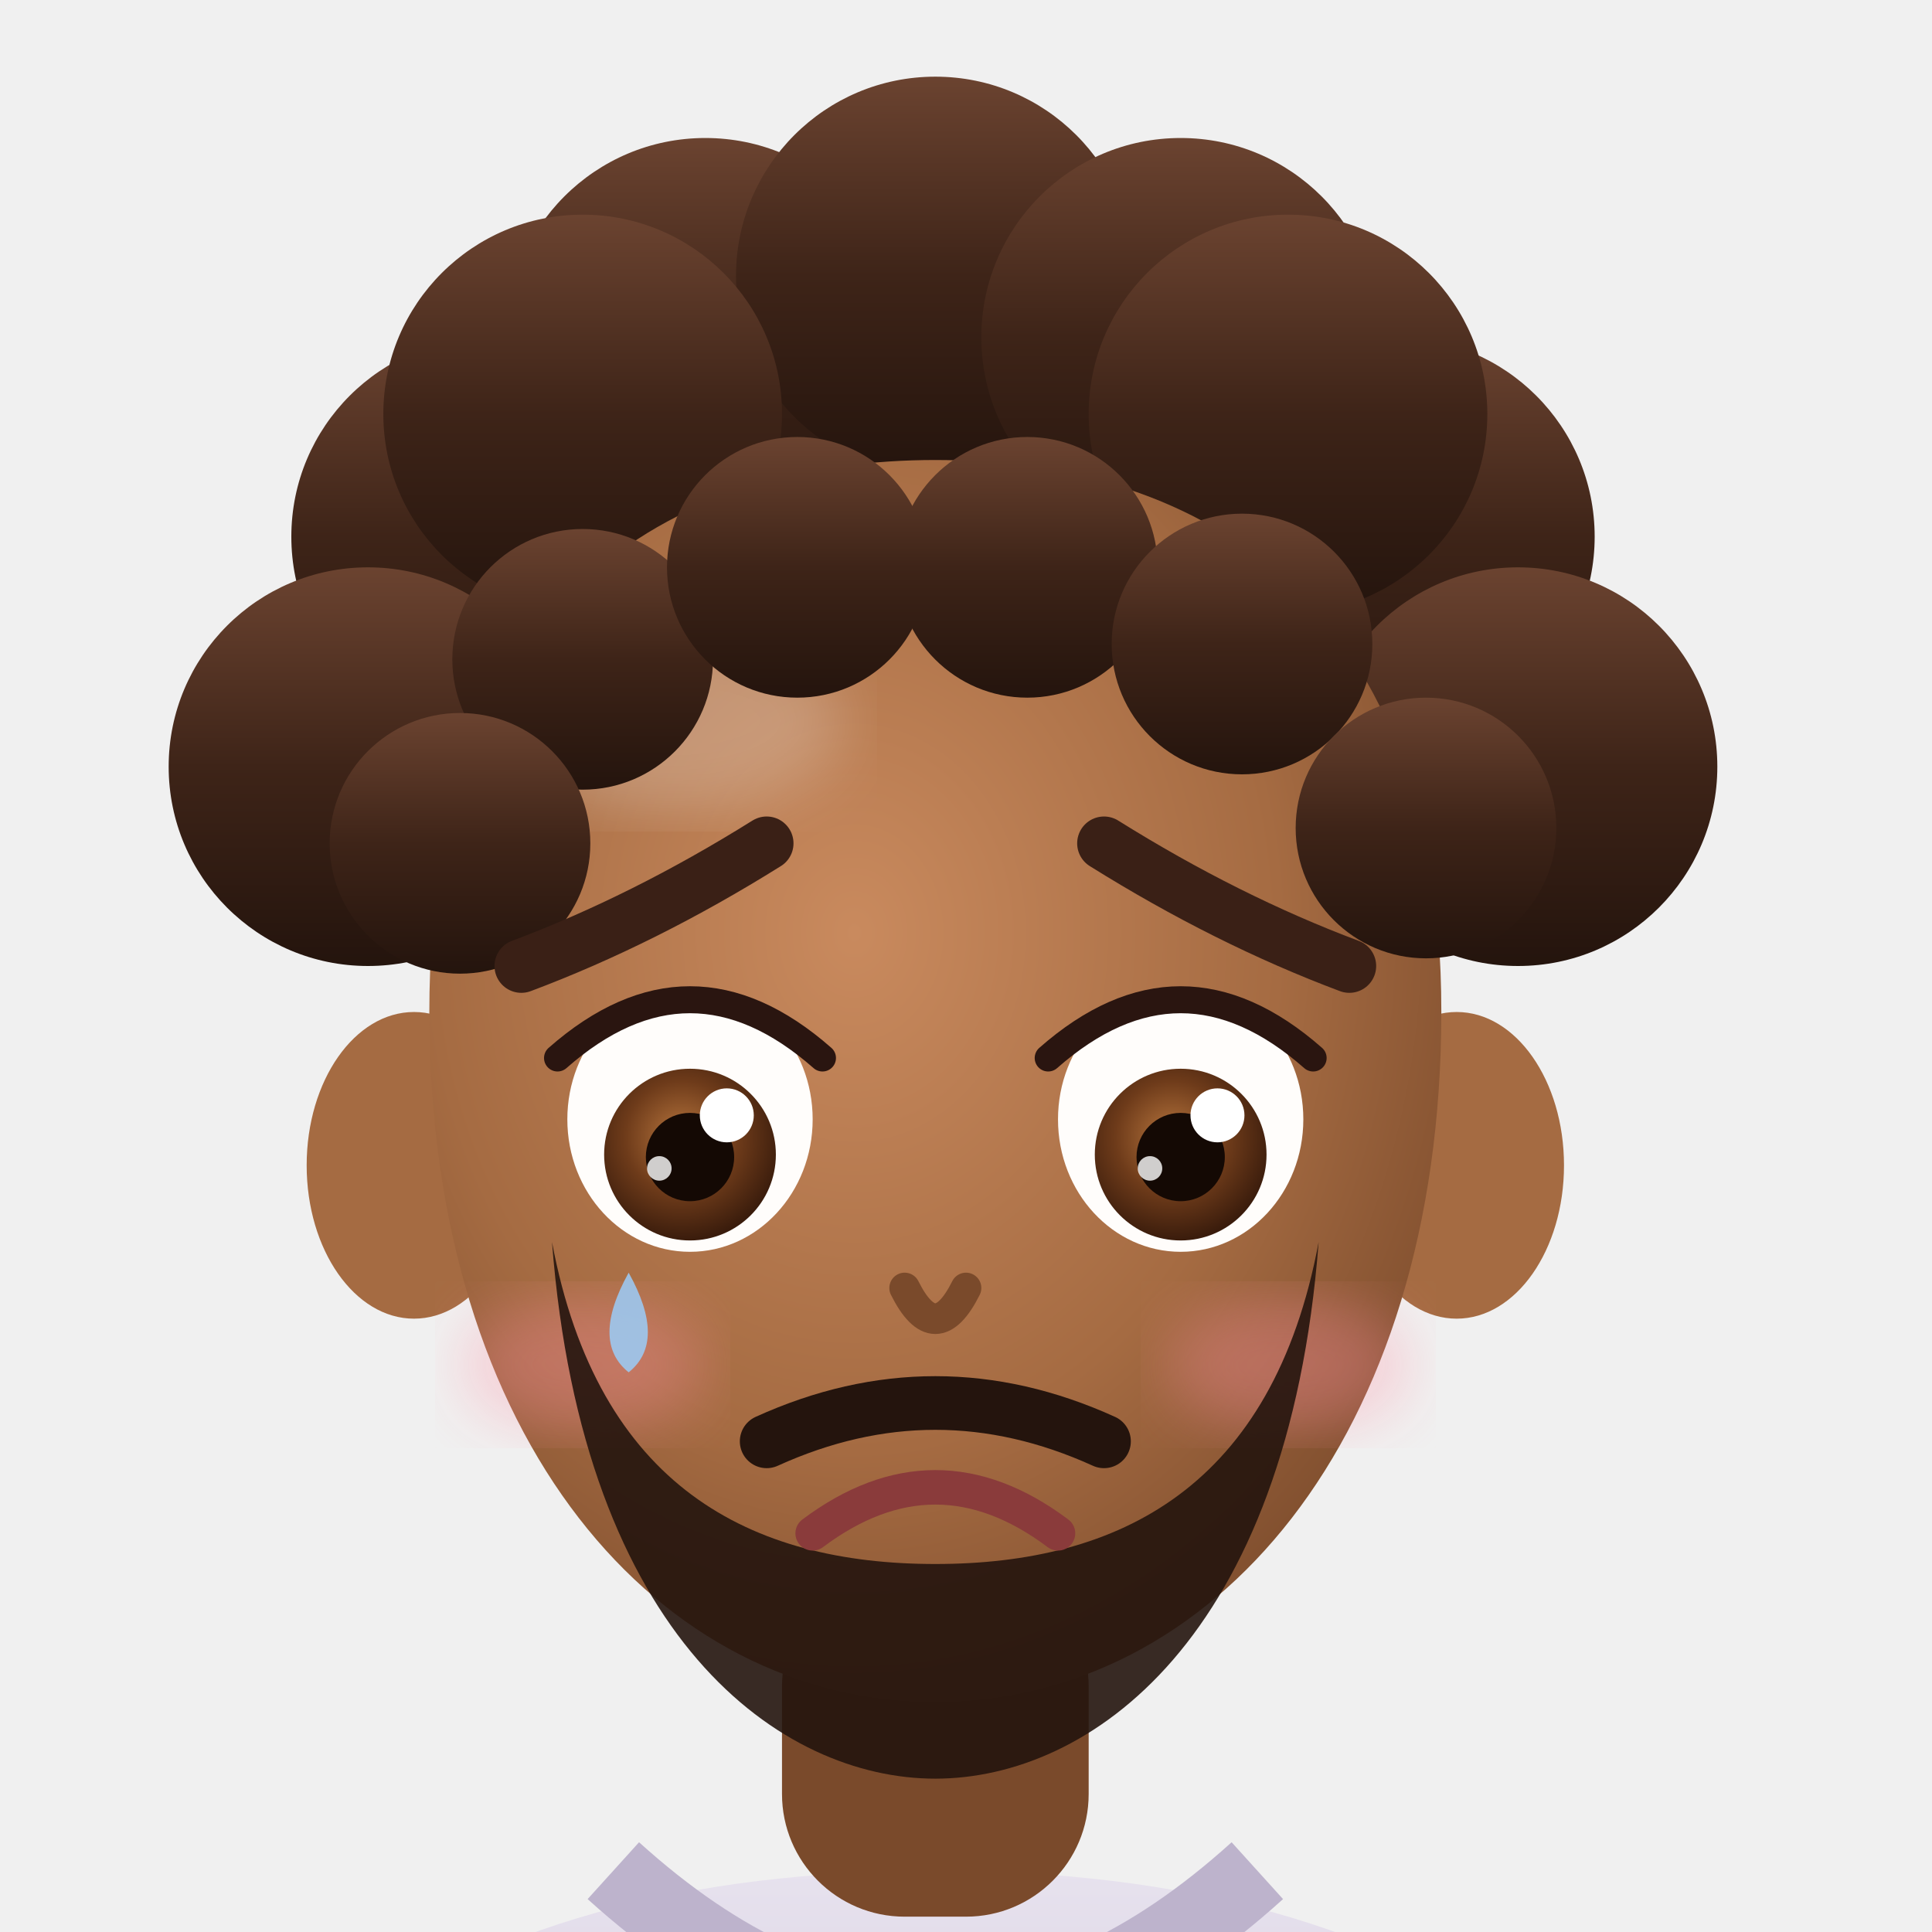
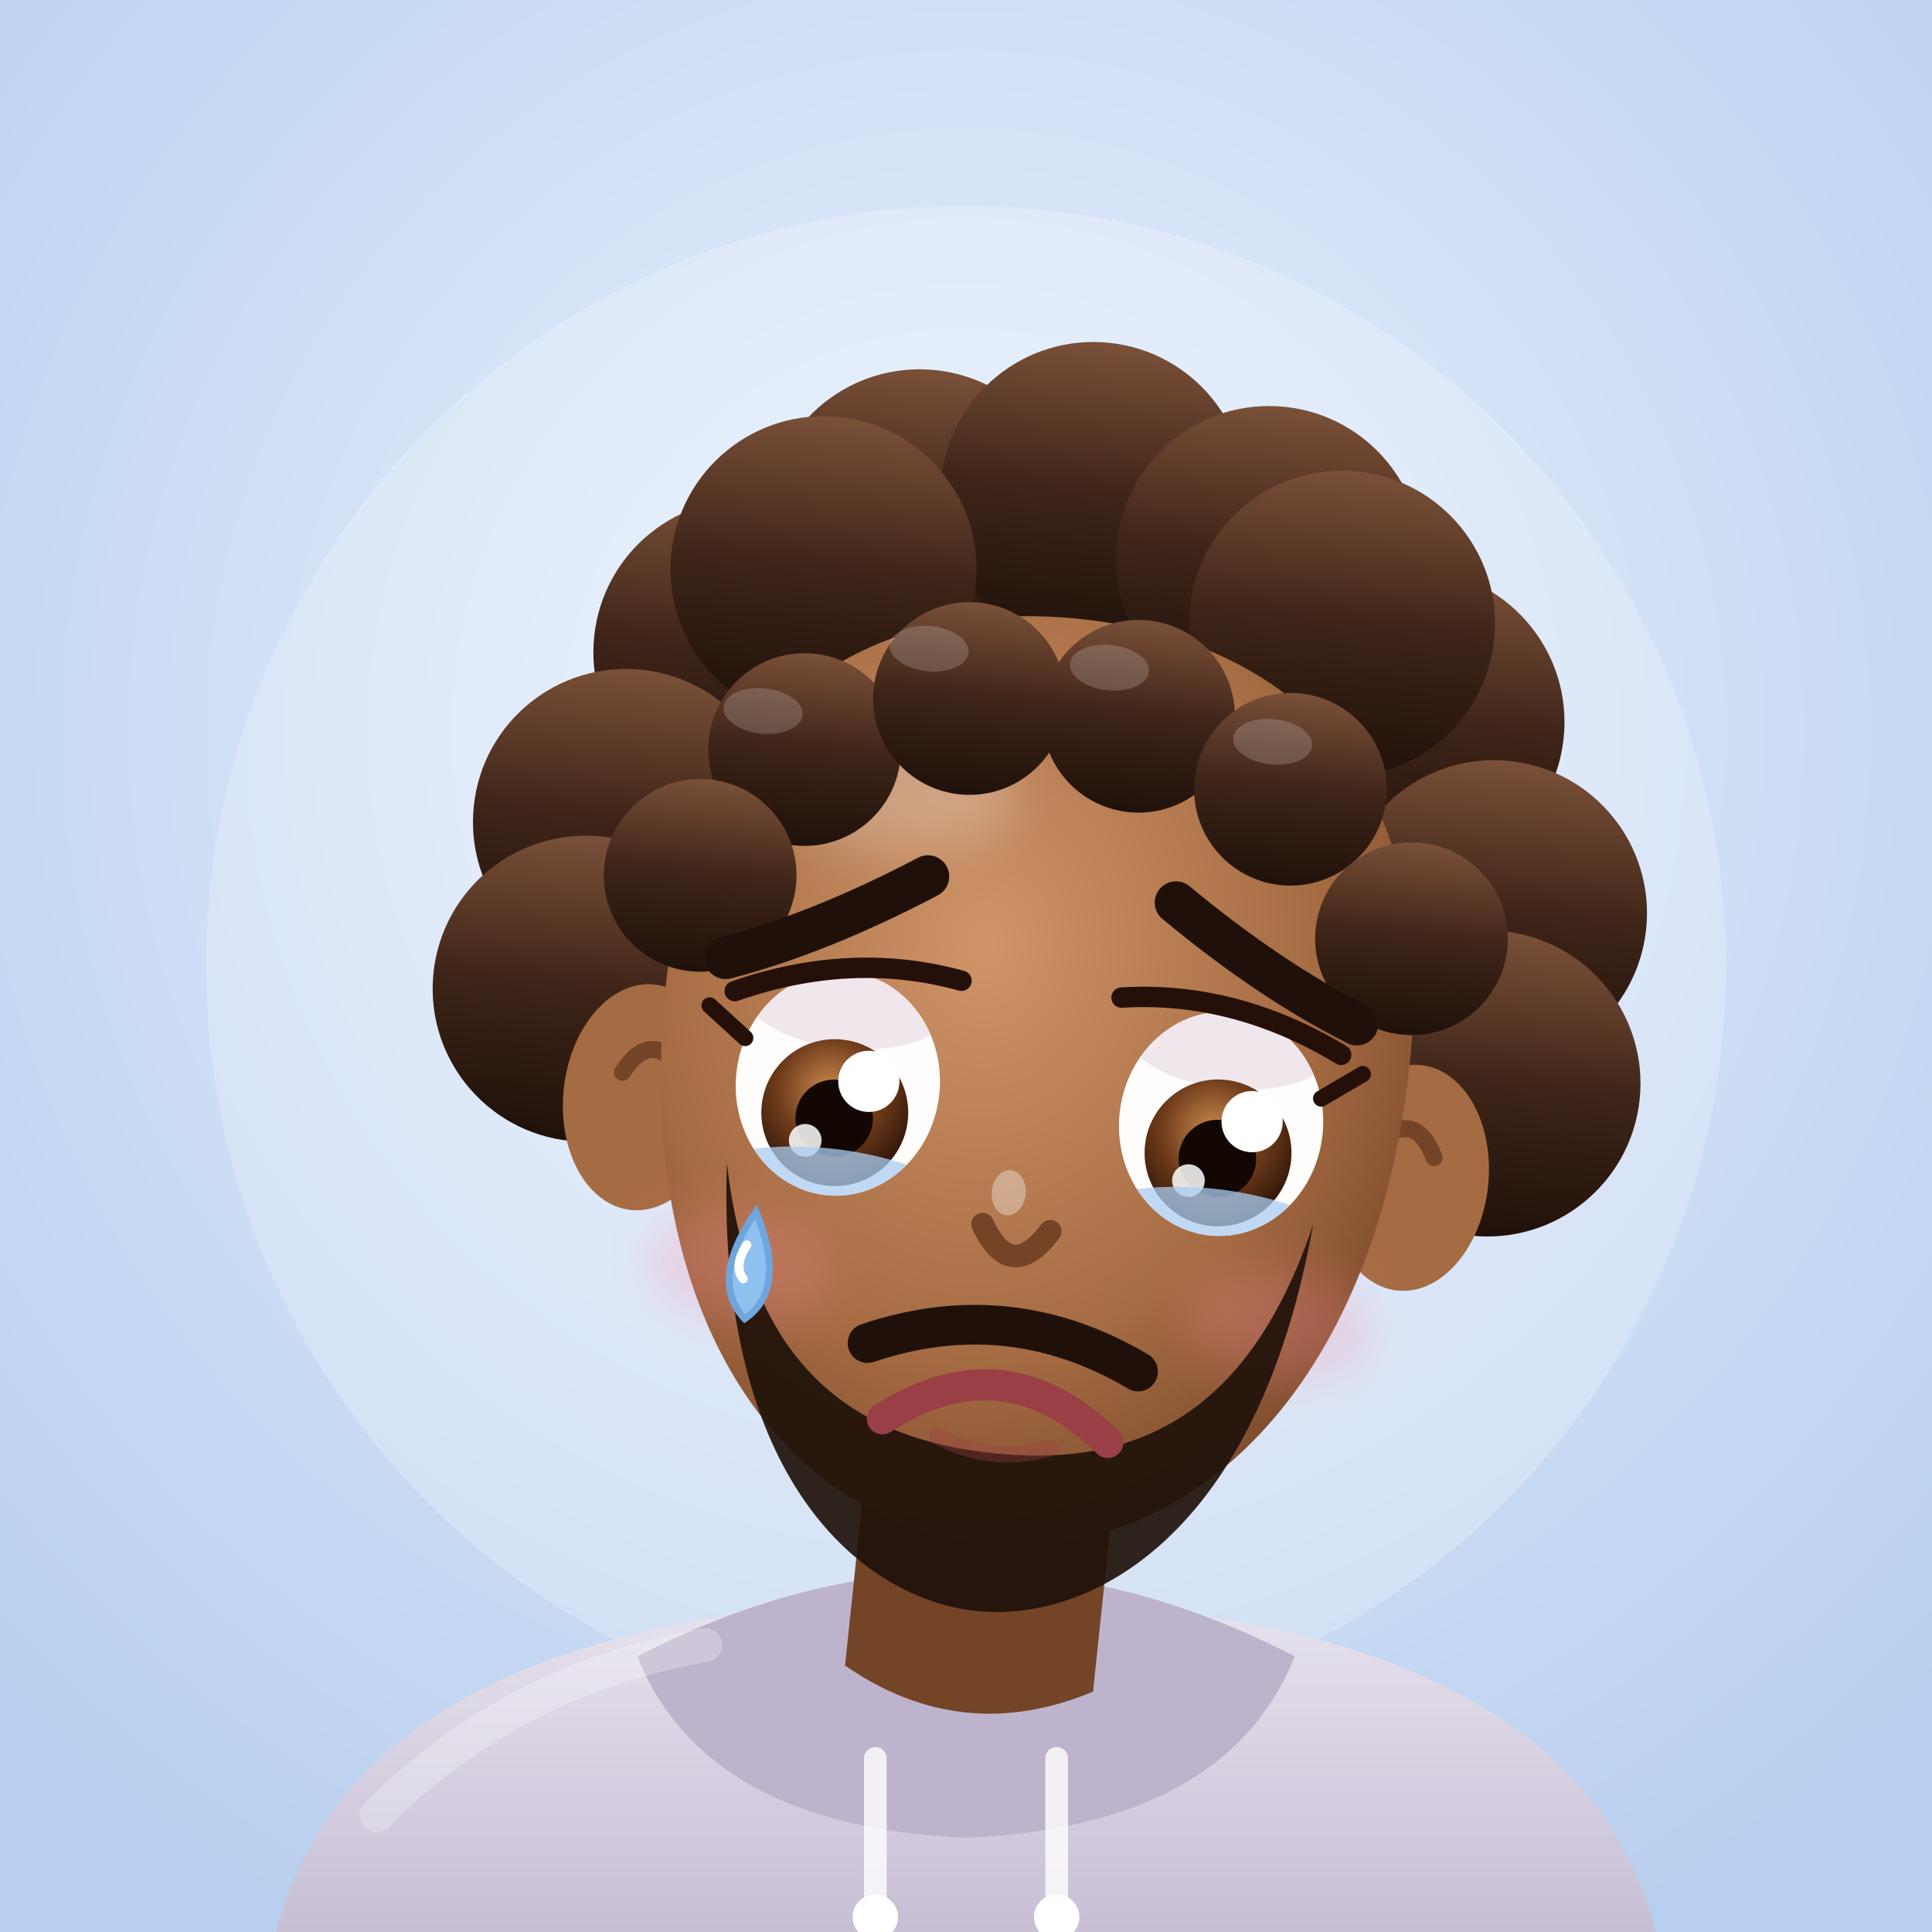
- <svg xmlns="http://www.w3.org/2000/svg" viewBox="28 18 252 252">
+ <svg xmlns="http://www.w3.org/2000/svg" viewBox="0 0 300 300">
  <defs>
-     <radialGradient id="f113" cx=".42" cy=".38" r=".7">
-       <stop offset="0" stop-color="#C98A5E" />
-       <stop offset=".6" stop-color="#A56B42" />
-       <stop offset="1" stop-color="#7A4A2B" />
+     <radialGradient id="bg178" cx=".5" cy=".38" r=".7">
+       <stop offset="0" stop-color="#EAF2FD" />
+       <stop offset="1" stop-color="#B9CFEF" />
    </radialGradient>
-     <linearGradient id="h114" x1="0" y1="0" x2="0" y2="1">
-       <stop offset="0" stop-color="#6B4330" />
+     <radialGradient id="f173" cx=".42" cy=".36" r=".72">
+       <stop offset="0" stop-color="#CF9468" />
+       <stop offset=".62" stop-color="#A56B42" />
+       <stop offset="1" stop-color="#744427" />
+     </radialGradient>
+     <linearGradient id="h174" x1="0" y1="0" x2="0" y2="1">
+       <stop offset="0" stop-color="#7A5038" />
      <stop offset=".5" stop-color="#3E2418" />
-       <stop offset="1" stop-color="#24140D" />
+       <stop offset="1" stop-color="#1F110A" />
    </linearGradient>
-     <linearGradient id="c115" x1="0" y1="0" x2="0" y2="1">
+     <linearGradient id="c175" x1="0" y1="0" x2="0" y2="1">
      <stop offset="0" stop-color="#E7E2EE" />
      <stop offset="1" stop-color="#BDB3CC" />
    </linearGradient>
-     <filter id="b116">
+     <linearGradient id="sh179" x1="0" y1="0" x2="0" y2="1">
+       <stop offset="0" stop-color="#000" stop-opacity=".22" />
+       <stop offset="1" stop-color="#000" stop-opacity="0" />
+     </linearGradient>
+     <filter id="b176">
      <feGaussianBlur stdDeviation="4" />
    </filter>
+     <clipPath id="clip177">
+       <circle cx="150" cy="150" r="150" />
+     </clipPath>
  </defs>
-   <g fill="url(#h114)">
-     <circle cx="92" cy="88" r="26" />
-     <circle cx="120" cy="62" r="26" />
-     <circle cx="150" cy="54" r="26" />
-     <circle cx="182" cy="62" r="26" />
-     <circle cx="210" cy="88" r="26" />
-     <circle cx="226" cy="118" r="26" />
-     <circle cx="76" cy="118" r="26" />
-     <circle cx="104" cy="72" r="26" />
-     <circle cx="196" cy="72" r="26" />
+   <g>
+     <rect width="300" height="300" fill="url(#bg178)" />
+     <circle cx="150" cy="150" r="118" fill="#fff" opacity=".22" />
+     <g transform="translate(18 24) scale(.88)">
+       <g transform="translate(0 3)">
+         <path d="M26 330 C26 272 80 252 150 252 C220 252 274 272 274 330Z" fill="url(#c175)" />
+         <path d="M92 262 Q150 232 208 262 Q196 292 150 294 Q104 292 92 262Z" fill="#BDB3CC" />
+         <path d="M46 290 Q70 266 104 260" stroke="#fff" stroke-opacity=".25" stroke-width="6" fill="none" stroke-linecap="round" />
+         <path d="M134 280 v26 M166 280 v26" stroke="#FFFFFF" stroke-opacity=".8" stroke-width="4" stroke-linecap="round" />
+         <circle cx="134" cy="308" r="4" fill="#fff" />
+         <circle cx="166" cy="308" r="4" fill="#fff" />
+       </g>
+       <g transform="translate(2 5) rotate(6 150 250)">
+         <g fill="url(#h174)">
+           <circle cx="92" cy="88" r="27" />
+           <circle cx="120" cy="62" r="27" />
+           <circle cx="150" cy="54" r="27" />
+           <circle cx="182" cy="62" r="27" />
+           <circle cx="210" cy="88" r="27" />
+           <circle cx="228" cy="120" r="27" />
+           <circle cx="74" cy="120" r="27" />
+           <circle cx="104" cy="72" r="27" />
+           <circle cx="196" cy="72" r="27" />
+           <circle cx="70" cy="150" r="27" />
+           <circle cx="230" cy="150" r="27" />
+         </g>
+         <path d="M128 216 h44 v48 q-22 12 -44 0z" fill="#744427" />
+         <path d="M128 222 h44 v18 q-22 -4 -44 0z" fill="url(#sh179)" />
+         <ellipse cx="82" cy="168" rx="14" ry="20" fill="#A56B42" />
+         <ellipse cx="218" cy="168" rx="14" ry="20" fill="#A56B42" />
+         <path d="M78 164 q4 -8 10 -2" stroke="#744427" stroke-width="3" fill="none" stroke-linecap="round" />
+         <path d="M222 164 q-4 -8 -10 -2" stroke="#744427" stroke-width="3" fill="none" stroke-linecap="round" />
+         <path d="M84 148 C84 92 118 76 150 76 C182 76 216 92 216 148 C216 206 186 240 150 240 C114 240 84 206 84 148Z" fill="url(#f173)" />
+         <ellipse cx="118" cy="108" rx="24" ry="12" fill="#fff" opacity=".25" filter="url(#b176)" />
+         <g fill="url(#h174)">
+           <circle cx="104" cy="104" r="17" />
+           <circle cx="132" cy="92" r="17" />
+           <circle cx="162" cy="92" r="17" />
+           <circle cx="190" cy="102" r="17" />
+           <circle cx="88" cy="128" r="17" />
+           <circle cx="214" cy="126" r="17" />
+         </g>
+         <g fill="#fff" opacity=".18">
+           <ellipse cx="124" cy="84" rx="7" ry="4" />
+           <ellipse cx="156" cy="84" rx="7" ry="4" />
+           <ellipse cx="96" cy="98" rx="7" ry="4" />
+           <ellipse cx="186" cy="94" rx="7" ry="4" />
+         </g>
+         <defs>
+           <radialGradient id="ir180" cx=".45" cy=".35" r=".65">
+             <stop offset="0" stop-color="#C98A4E" />
+             <stop offset=".55" stop-color="#6E3B1A" />
+             <stop offset="1" stop-color="#2E1508" />
+           </radialGradient>
+           <clipPath id="ir180c">
+             <ellipse cx="116" cy="162" rx="18" ry="19.8" />
+           </clipPath>
+         </defs>
+         <ellipse cx="116" cy="162" rx="18" ry="19.8" fill="#FFFDFB" />
+         <g clip-path="url(#ir180c)">
+           <ellipse cx="116" cy="147.6" rx="18" ry="8.1" fill="#E6D8E4" opacity=".6" />
+           <circle cx="116" cy="167.16" r="12.96" fill="url(#ir180)" />
+           <circle cx="116" cy="168.16" r="6.84" fill="#120703" />
+           <circle cx="121.4" cy="161.04" r="5.4" fill="#fff" />
+           <circle cx="111.32" cy="172.56" r="2.88" fill="#fff" opacity=".85" />
+           <path d="M98 176.04 Q116 171 134 176.04 L134 183.6 L98 183.6Z" fill="#A9CDF2" opacity=".75" />
+           <path d="M94.4 147.675 Q116 138.375 137.6 141.675 L137.6 133.2 L94.4 133.2Z" fill="#A56B42" />
+         </g>
+         <path d="M96.2 147.675 Q116 138.375 135.8 141.675" stroke="#241008" stroke-width="3.6" fill="none" stroke-linecap="round" />
+         <path d="M98.9 155.7 l-6.84 -5.04" stroke="#241008" stroke-width="2.88" stroke-linecap="round" />
+         <defs>
+           <radialGradient id="ir181" cx=".45" cy=".35" r=".65">
+             <stop offset="0" stop-color="#C98A4E" />
+             <stop offset=".55" stop-color="#6E3B1A" />
+             <stop offset="1" stop-color="#2E1508" />
+           </radialGradient>
+           <clipPath id="ir181c">
+             <ellipse cx="184" cy="162" rx="18" ry="19.8" />
+           </clipPath>
+         </defs>
+         <ellipse cx="184" cy="162" rx="18" ry="19.8" fill="#FFFDFB" />
+         <g clip-path="url(#ir181c)">
+           <ellipse cx="184" cy="147.6" rx="18" ry="8.1" fill="#E6D8E4" opacity=".6" />
+           <circle cx="184" cy="167.16" r="12.96" fill="url(#ir181)" />
+           <circle cx="184" cy="168.16" r="6.84" fill="#120703" />
+           <circle cx="189.4" cy="161.04" r="5.4" fill="#fff" />
+           <circle cx="179.32" cy="172.56" r="2.88" fill="#fff" opacity=".85" />
+           <path d="M166 176.04 Q184 171 202 176.04 L202 183.6 L166 183.6Z" fill="#A9CDF2" opacity=".75" />
+           <path d="M162.4 141.675 Q184 138.375 205.6 147.675 L205.6 133.2 L162.4 133.2Z" fill="#A56B42" />
+         </g>
+         <path d="M164.2 141.675 Q184 138.375 203.8 147.675" stroke="#241008" stroke-width="3.6" fill="none" stroke-linecap="round" />
+         <path d="M201.1 155.7 l6.84 -5.04" stroke="#241008" stroke-width="2.88" stroke-linecap="round" />
+         <path d="M94 142 Q110 136 128 124" stroke="#1F110A" stroke-width="7.5" fill="none" stroke-linecap="round" />
+         <path d="M206 142 Q190 136 172 124" stroke="#1F110A" stroke-width="7.5" fill="none" stroke-linecap="round" />
+         <path d="M144 184 q6 10 12 0" stroke="#744427" stroke-width="4" fill="none" stroke-linecap="round" />
+         <ellipse cx="148" cy="178" rx="3" ry="4" fill="#fff" opacity=".35" />
+         <ellipse cx="102" cy="196" rx="17" ry="10" fill="#FF8FA3" opacity="0.25" filter="url(#b176)" />
+         <ellipse cx="198" cy="196" rx="17" ry="10" fill="#FF8FA3" opacity="0.25" filter="url(#b176)" />
+         <path d="M98 178 C102 234 130 252 150 252 C170 252 198 234 202 178 C194 214 174 224 150 224 C126 224 106 214 98 178Z" fill="#1F110A" opacity=".92" />
+         <path d="M126 207 q24 -11 48 0" stroke="#1F110A" stroke-width="7" fill="none" stroke-linecap="round" />
+         <path d="M130 220 Q150 204 170 220" stroke="#9A3F46" stroke-width="5.5" fill="none" stroke-linecap="round" />
+         <path d="M140 222 q10 4 20 0" stroke="#9A3F46" stroke-opacity=".35" stroke-width="3" fill="none" stroke-linecap="round" />
+         <path d="M104 186 q-7 13 0 19 q7 -6 0 -19z" fill="#8EC0F0" stroke="#6FA6DE" stroke-width="1.2" />
+         <path d="M103 192 q-2 4 0 6" stroke="#fff" stroke-width="1.6" fill="none" stroke-linecap="round" />
+       </g>
+     </g>
  </g>
-   <path d="M40 360 C40 290 86 262 150 262 C214 262 260 290 260 360Z" fill="url(#c115)" />
-   <path d="M108 262 Q150 300 192 262" fill="none" stroke="#BDB3CC" stroke-width="10" />
-   <path d="M136 280 v34 M164 280 v34" stroke="#FFFFFF" stroke-opacity=".7" stroke-width="4" stroke-linecap="round" />
-   <rect x="130" y="222" width="40" height="46" rx="16" fill="#7A4A2B" />
-   <ellipse cx="82" cy="170" rx="14" ry="20" fill="#A56B42" />
-   <ellipse cx="218" cy="170" rx="14" ry="20" fill="#A56B42" />
-   <path d="M84 150 C84 94 118 78 150 78 C182 78 216 94 216 150 C216 206 186 240 150 240 C114 240 84 206 84 150Z" fill="url(#f113)" />
-   <ellipse cx="116" cy="112" rx="22" ry="12" fill="#fff" opacity=".22" filter="url(#b116)" />
-   <g fill="url(#h114)">
-     <circle cx="104" cy="104" r="17" />
-     <circle cx="132" cy="92" r="17" />
-     <circle cx="162" cy="92" r="17" />
-     <circle cx="190" cy="102" r="17" />
-     <circle cx="88" cy="128" r="17" />
-     <circle cx="214" cy="126" r="17" />
-   </g>
-   <path d="M96 144 Q112 138 128 128" stroke="#3A2016" stroke-width="7" fill="none" stroke-linecap="round" />
-   <path d="M204 144 Q188 138 172 128" stroke="#3A2016" stroke-width="7" fill="none" stroke-linecap="round" />
-   <defs>
-     <radialGradient id="ir117" cx=".45" cy=".4" r=".6">
-       <stop offset="0" stop-color="#B8763E" />
-       <stop offset=".55" stop-color="#6E3B1A" />
-       <stop offset="1" stop-color="#3A1C0C" />
-     </radialGradient>
-   </defs>
-   <ellipse cx="118" cy="164" rx="16" ry="17.28" fill="#FFFDFB" />
-   <circle cx="118" cy="168.6" r="11.2" fill="url(#ir117)" />
-   <circle cx="118" cy="168.92" r="5.76" fill="#140904" />
-   <circle cx="122.8" cy="163.48" r="3.52" fill="#fff" />
-   <circle cx="114" cy="170.4" r="1.6" fill="#fff" opacity=".8" />
-   <path d="M100.72 156 Q118 140.8 135.28 156" stroke="#2A1510" stroke-width="3.52" fill="none" stroke-linecap="round" />
-   <defs>
-     <radialGradient id="ir118" cx=".45" cy=".4" r=".6">
-       <stop offset="0" stop-color="#B8763E" />
-       <stop offset=".55" stop-color="#6E3B1A" />
-       <stop offset="1" stop-color="#3A1C0C" />
-     </radialGradient>
-   </defs>
-   <ellipse cx="182" cy="164" rx="16" ry="17.28" fill="#FFFDFB" />
-   <circle cx="182" cy="168.6" r="11.2" fill="url(#ir118)" />
-   <circle cx="182" cy="168.92" r="5.76" fill="#140904" />
-   <circle cx="186.8" cy="163.48" r="3.52" fill="#fff" />
-   <circle cx="178" cy="170.4" r="1.6" fill="#fff" opacity=".8" />
-   <path d="M164.72 156 Q182 140.8 199.28 156" stroke="#2A1510" stroke-width="3.52" fill="none" stroke-linecap="round" />
-   <path d="M146 186 q4 8 8 0" stroke="#7A4A2B" stroke-width="4" fill="none" stroke-linecap="round" />
-   <ellipse cx="104" cy="196" rx="16" ry="9" fill="#FF8FA3" opacity="0.35" filter="url(#b116)" />
-   <ellipse cx="196" cy="196" rx="16" ry="9" fill="#FF8FA3" opacity="0.35" filter="url(#b116)" />
-   <path d="M100 180 C104 232 130 250 150 250 C170 250 196 232 200 180 C194 212 174 222 150 222 C126 222 106 212 100 180Z" fill="#24140D" opacity=".9" />
-   <path d="M128 206 q22 -10 44 0" stroke="#24140D" stroke-width="7" fill="none" stroke-linecap="round" />
-   <path d="M134 218 q16 -12 32 0" stroke="#8A3B3B" stroke-width="4.5" fill="none" stroke-linecap="round" />
-   <path d="M110 184 q-5 9 0 13 q5 -4 0 -13z" fill="#9CC8F0" opacity=".9" />
</svg>
